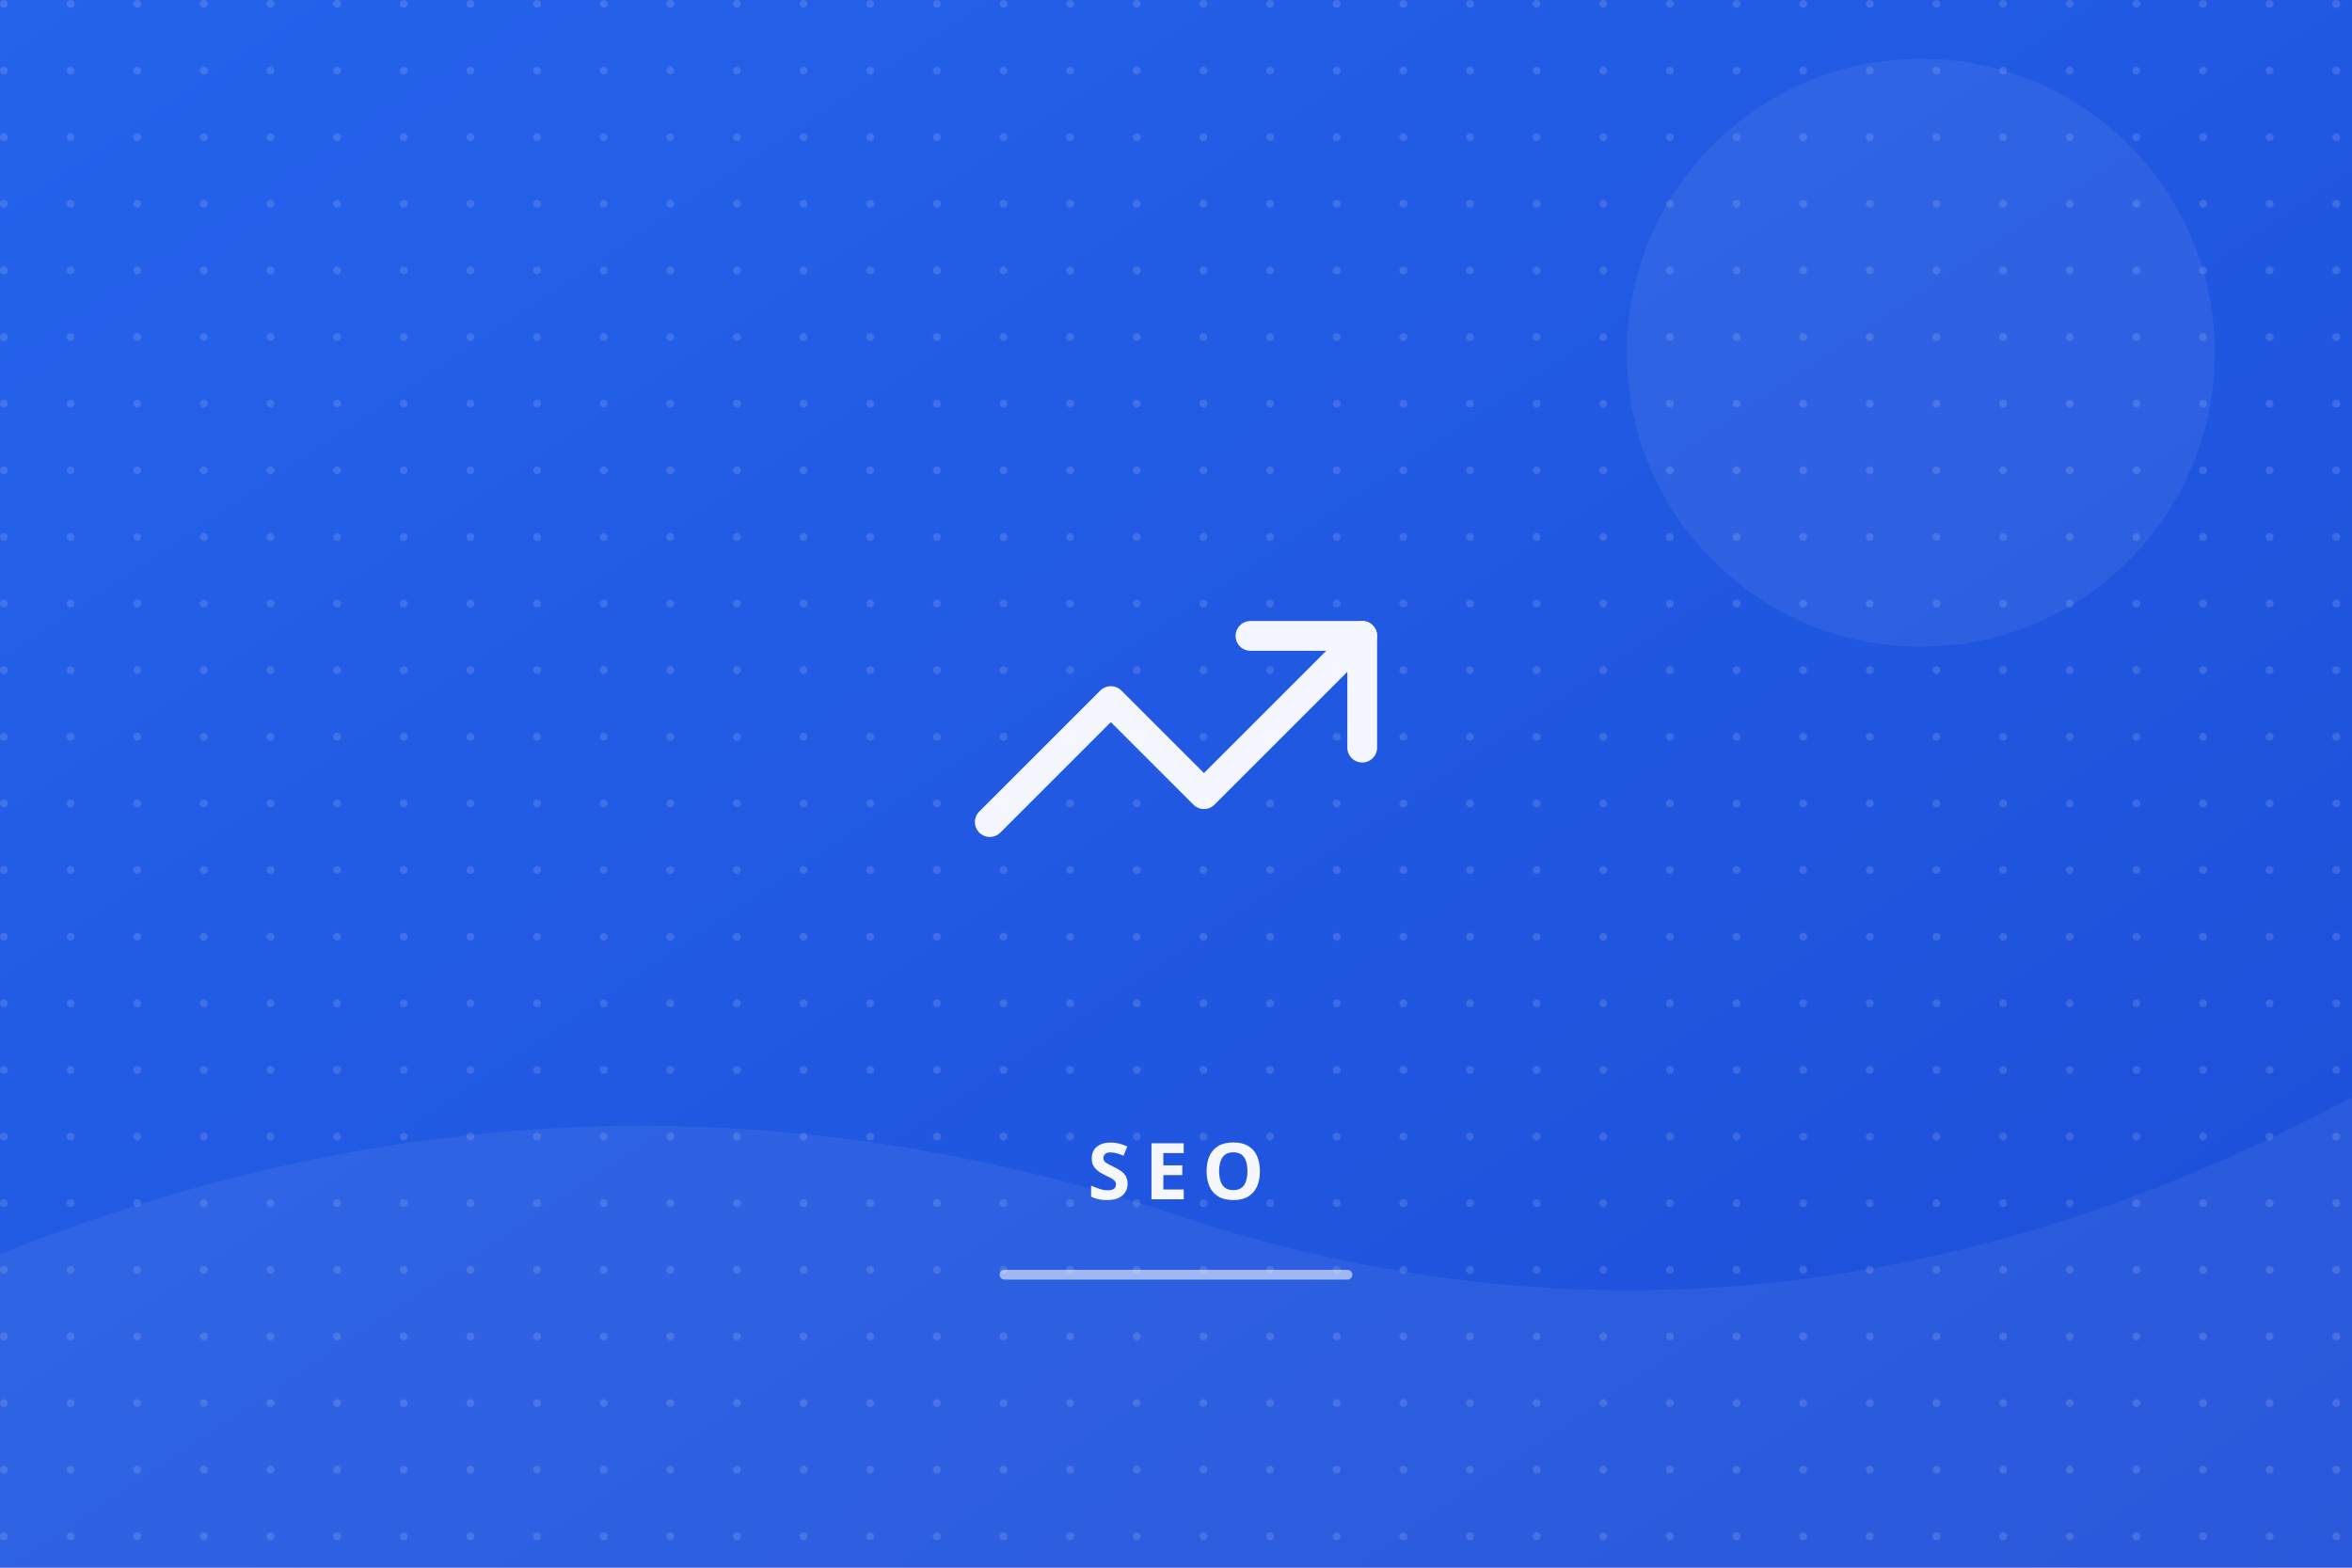
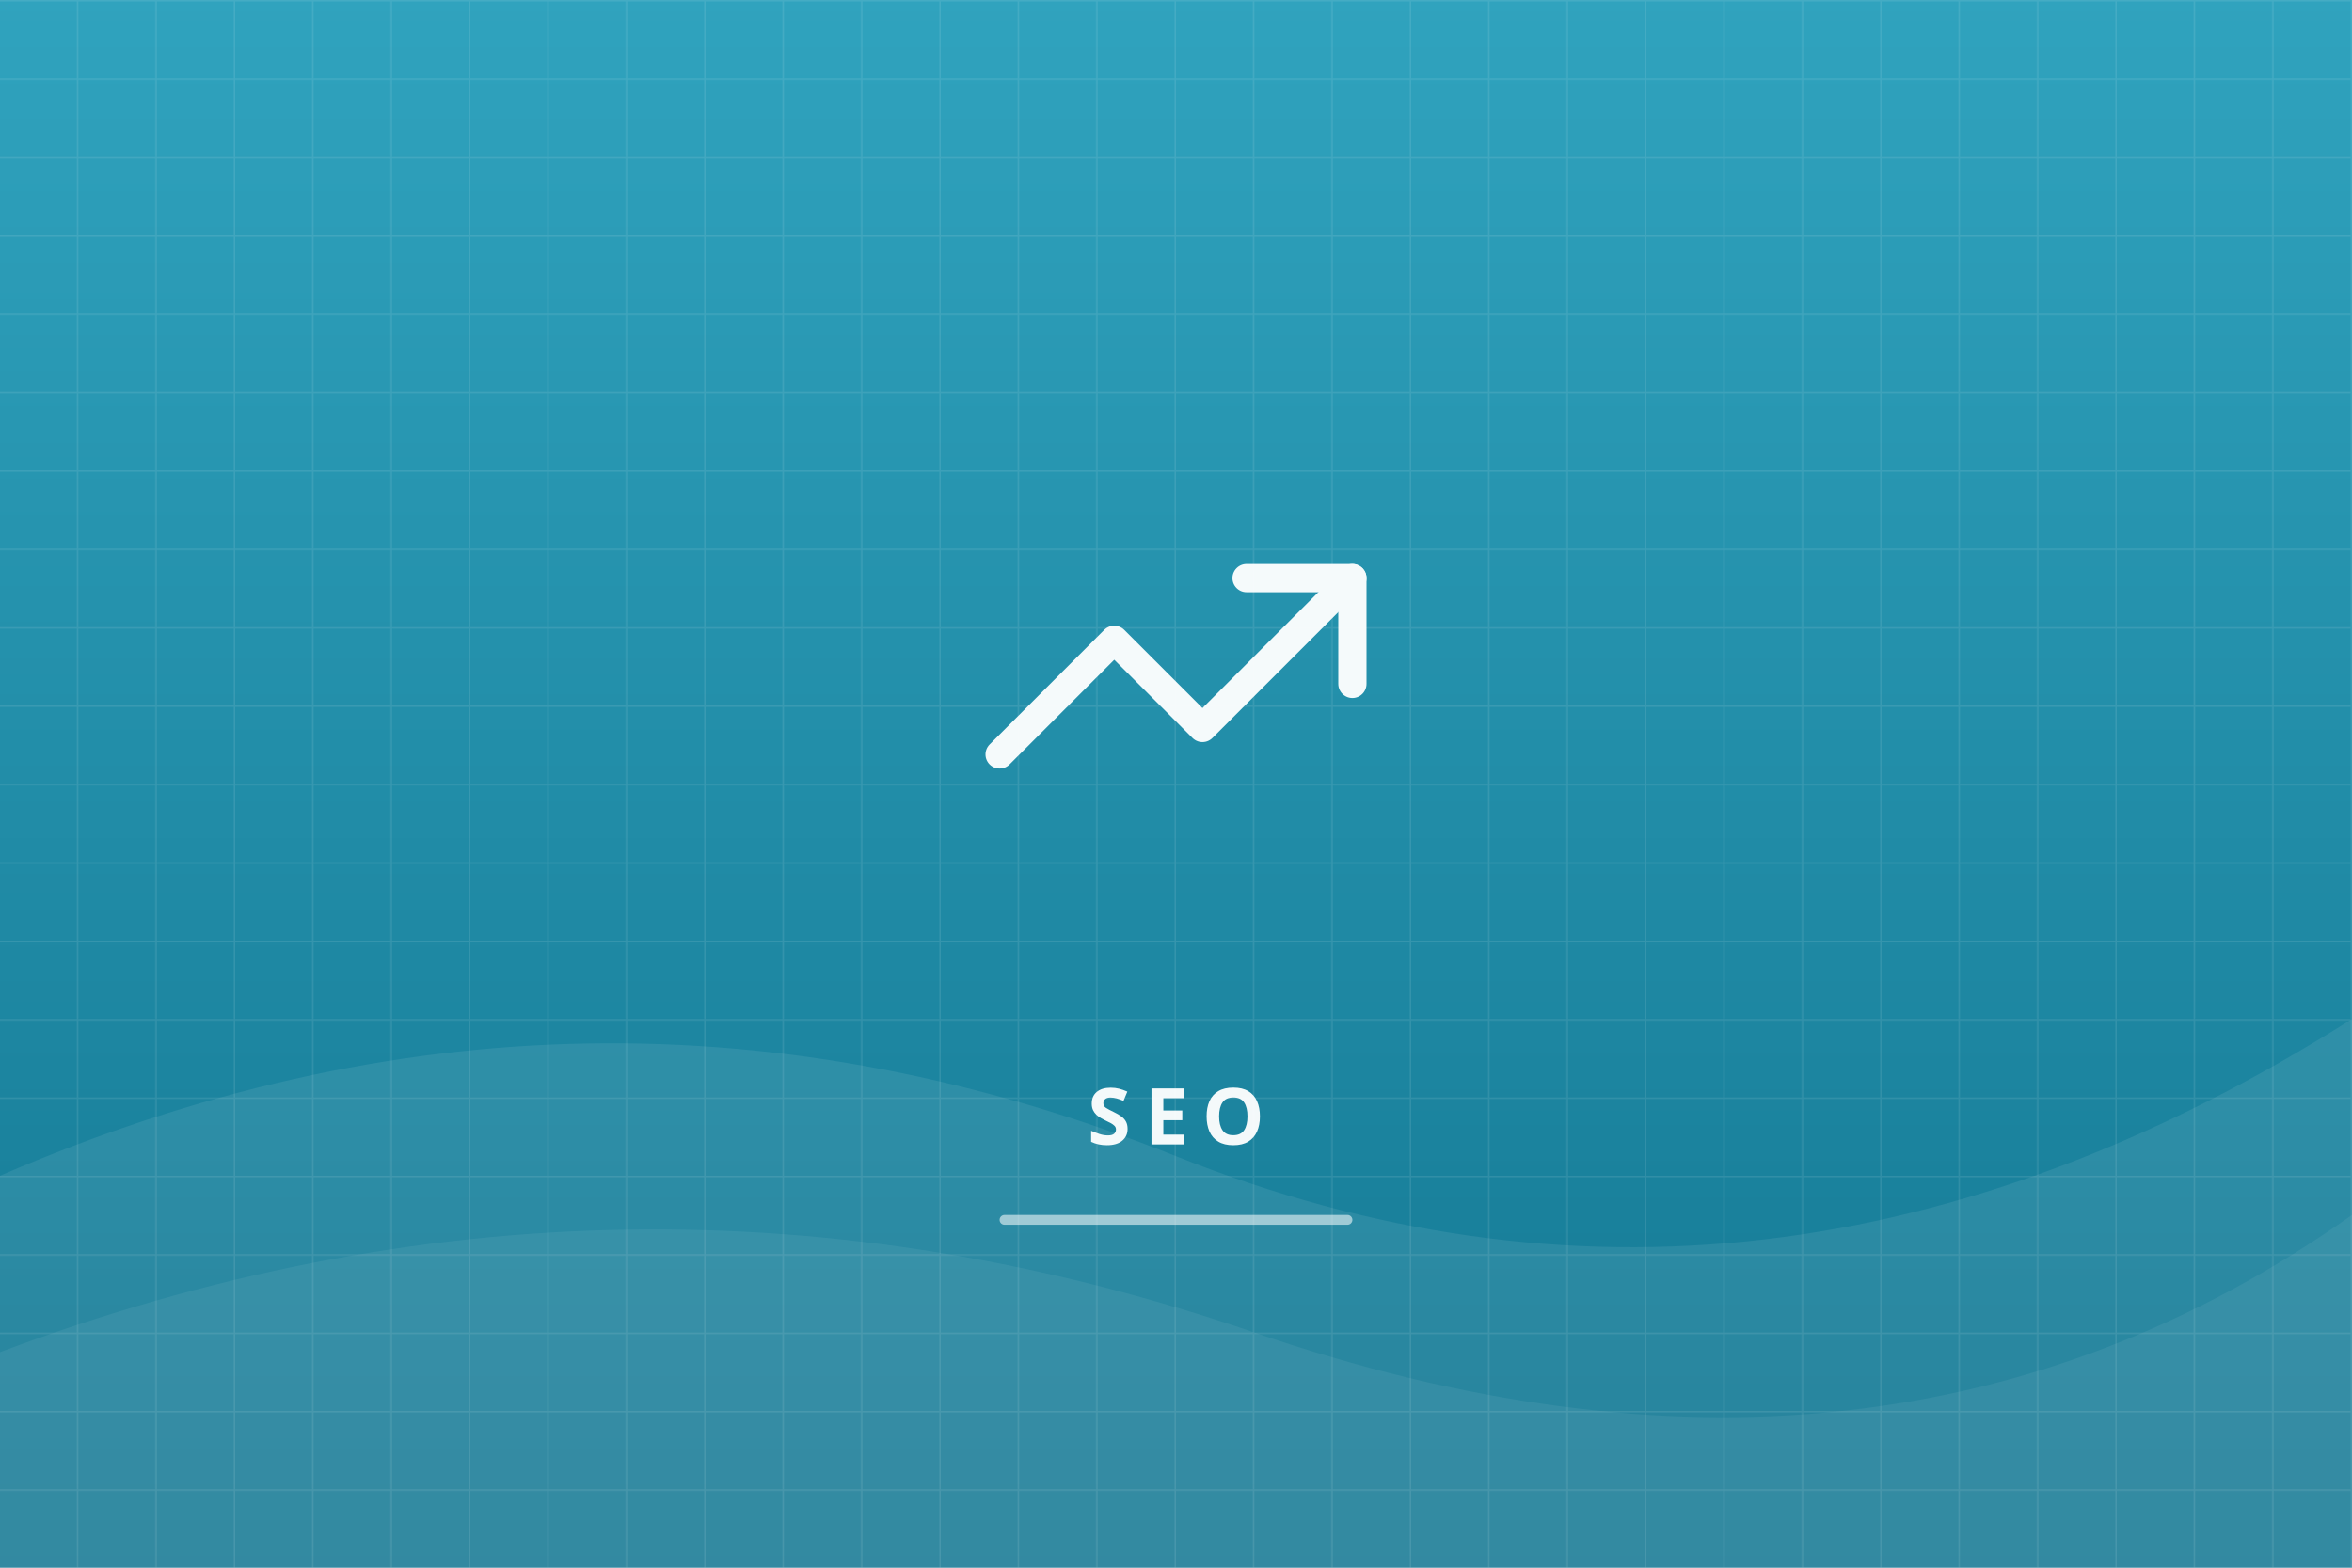
<svg xmlns="http://www.w3.org/2000/svg" viewBox="0 0 1200 800" width="1200" height="800" role="img" aria-label="SEO">
  <defs>
-     <linearGradient id="gseo3" x1="0" y1="0" x2="1" y2="1">
-       <stop offset="0" stop-color="#2563EB" />
-       <stop offset="1" stop-color="#1D4ED8" />
+     <linearGradient id="gseo3" x1="0" y1="0" x2="0" y2="1">
+       <stop offset="0" stop-color="#30a3be" />
+       <stop offset="1" stop-color="#137792" />
    </linearGradient>
-     <pattern id="dseo3" width="34" height="34" patternUnits="userSpaceOnUse">
-       <circle cx="2" cy="2" r="2" fill="#fff" opacity=".13" />
+     <pattern id="tseo3" width="40" height="40" patternUnits="userSpaceOnUse">
+       <path d="M0 0H40V40" fill="none" stroke="#fff" stroke-width="1.5" opacity=".1" />
    </pattern>
  </defs>
  <rect width="1200" height="800" fill="url(#gseo3)" />
-   <rect width="1200" height="800" fill="url(#dseo3)" />
-   <path d="M0 640 Q300 520 600 620 T1200 560 V800 H0Z" fill="#fff" opacity=".06" />
-   <circle cx="980" cy="180" r="150" fill="#fff" opacity=".06" />
-   <g transform="translate(600 372) scale(9.5) translate(-12 -12)" fill="none" stroke="#fff" stroke-width="1.6" stroke-linecap="round" stroke-linejoin="round" opacity=".95">
+   <rect width="1200" height="800" fill="url(#tseo3)" />
+   <path d="M0 600 Q300 470 600 590 T1200 520 V800 H0Z" fill="#fff" opacity=".08" />
+   <path d="M0 690 Q320 570 640 680 T1200 620 V800 H0Z" fill="#fff" opacity=".06" />
+   <g transform="translate(600 340) scale(9) translate(-12 -12)" fill="none" stroke="#fff" stroke-width="1.6" stroke-linecap="round" stroke-linejoin="round" opacity=".95">
    <path d="M22 7 13.5 15.5 8.5 10.5 2 17" />
    <path d="M16 7h6v6" />
  </g>
-   <text x="600" y="612" text-anchor="middle" font-family="'Space Grotesk','Segoe UI',system-ui,sans-serif" font-size="40" font-weight="700" fill="#fff" letter-spacing="7" opacity=".95">SEO</text>
-   <rect x="510" y="648" width="180" height="5" rx="2.5" fill="#fff" opacity=".55" />
+   <text x="600" y="584" text-anchor="middle" font-family="'Space Grotesk','Segoe UI',system-ui,sans-serif" font-size="40" font-weight="700" fill="#fff" letter-spacing="7" opacity=".95">SEO</text>
+   <rect x="510" y="620" width="180" height="5" rx="2.5" fill="#fff" opacity=".55" />
</svg>
